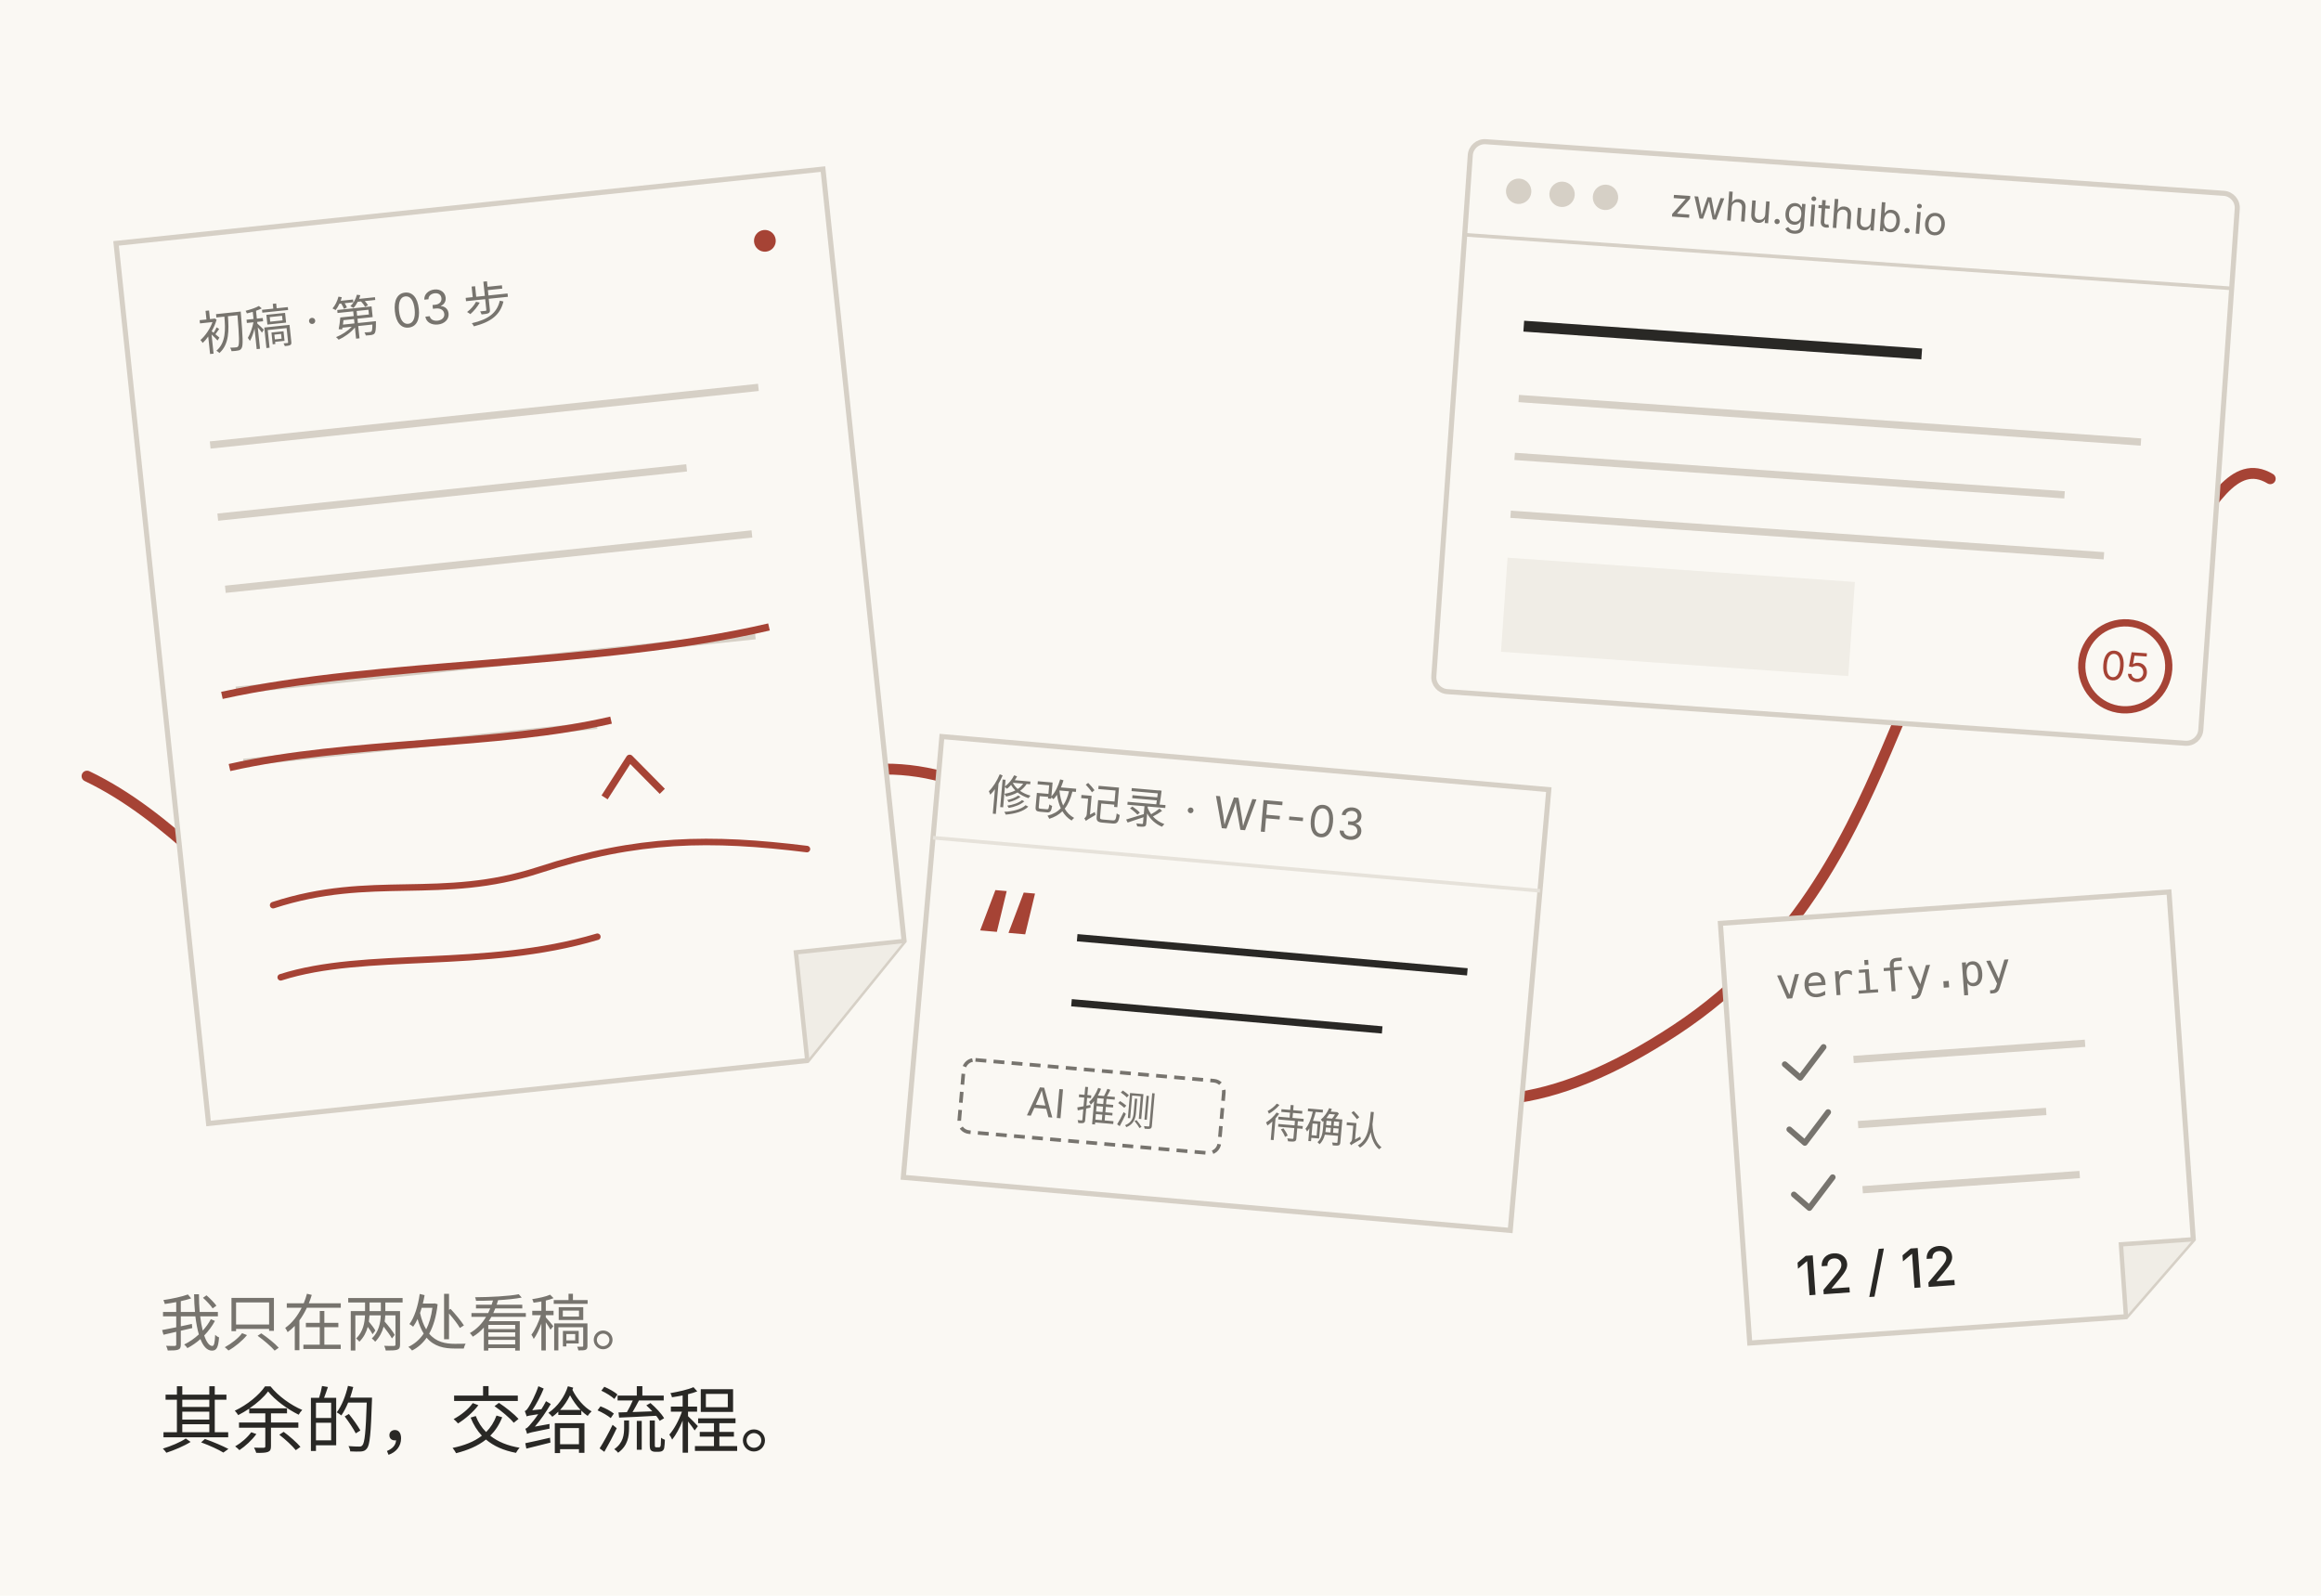
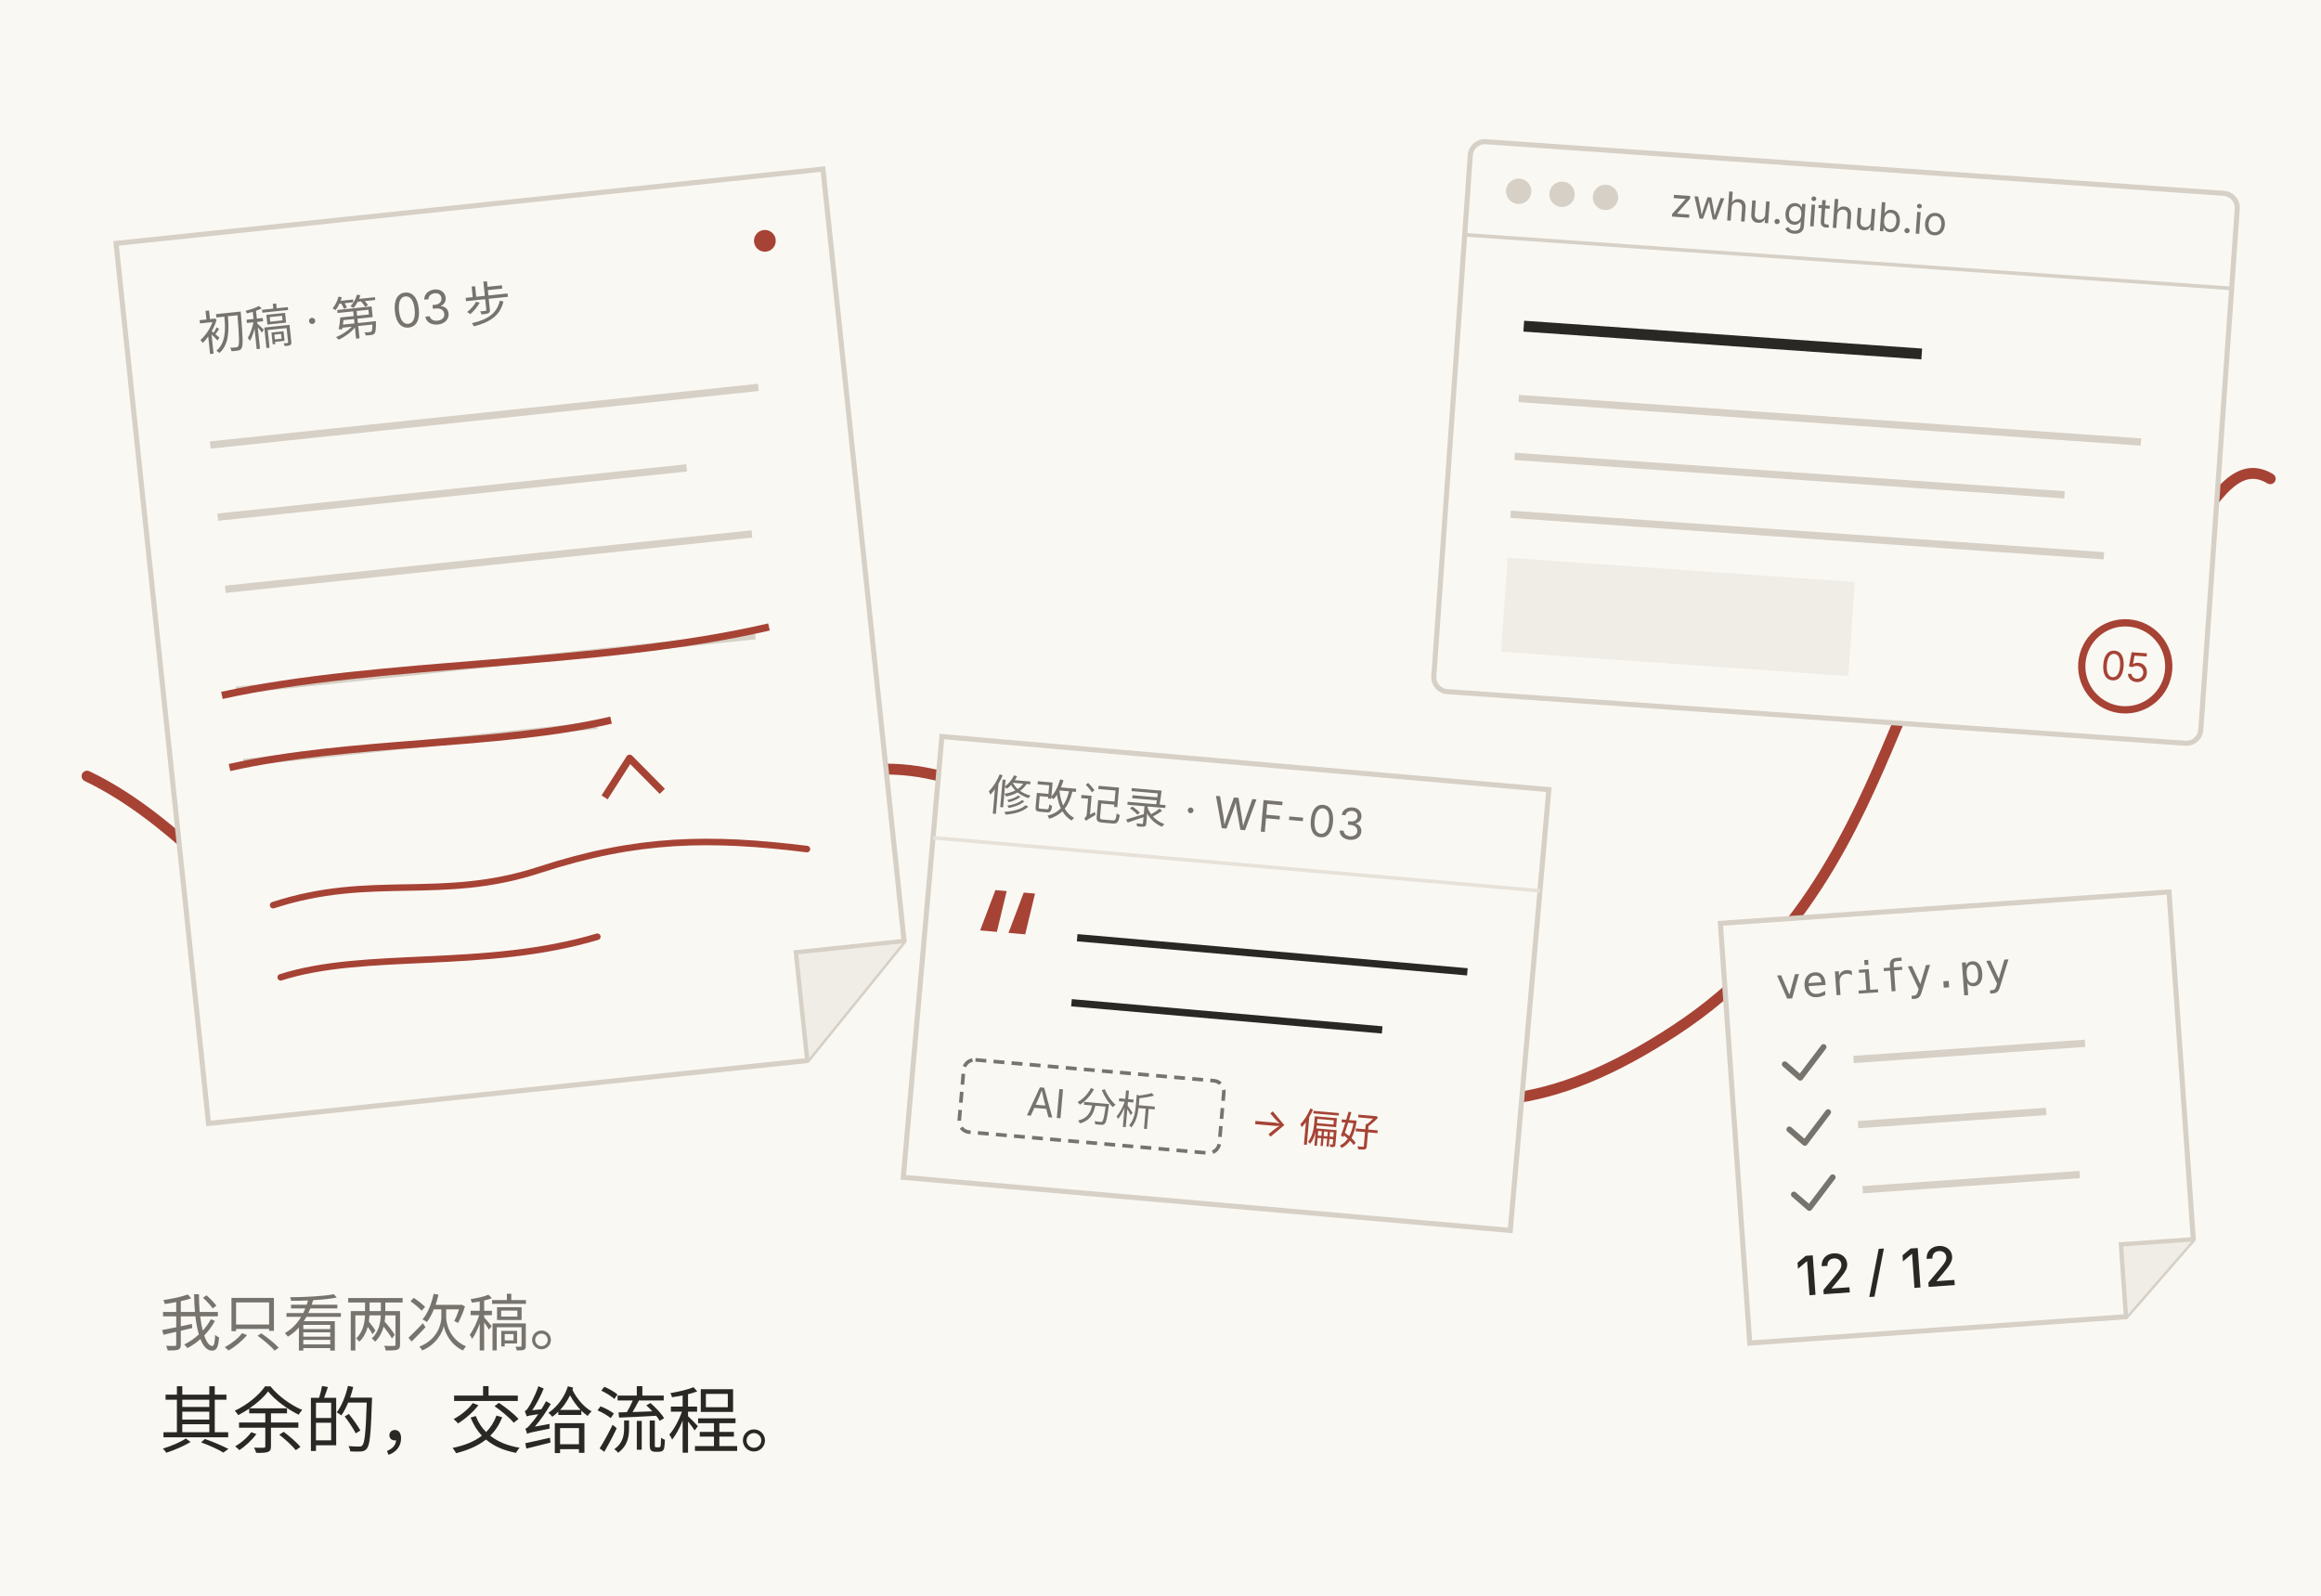
<svg xmlns="http://www.w3.org/2000/svg" width="640" height="440" viewBox="0 0 640 440" role="img" aria-labelledby="title desc">
  <rect width="640" height="440" fill="#faf8f3" />
  <g font-family="-apple-system,BlinkMacSystemFont,Segoe UI,PingFang SC,Microsoft YaHei,sans-serif">
    <path d="M24 214 C70 236 92 300 150 262 S236 186 300 236 S392 330 462 284 S520 150 560 168 S606 120 626 132" fill="none" stroke="#a64335" stroke-width="3" stroke-linecap="round" />
    <g transform="translate(44 56) rotate(-6 100 120)">
      <path d="M0 0 H196 V214 L166 244 H0 Z" fill="#faf8f3" stroke="#d6d0c6" stroke-width="1.4" />
      <path d="M166 244 V214 H196" fill="#f0ede6" stroke="#d6d0c6" stroke-width="1.2" />
      <text x="20" y="32" font-size="13" fill="#77746e">初稿 · 第 03 步</text>
      <path d="M20 58 H172 M20 78 H150 M20 98 H166" stroke="#d6d0c6" stroke-width="2" />
      <path d="M20 126 H164 M20 146 H118" stroke="#d6d0c6" stroke-width="2" />
      <path d="M16 127 C60 122 120 130 168 124 M16 147 C50 143 90 149 122 145" stroke="#a64335" stroke-width="2" fill="none" />
      <path d="M118 166 L126 156 L134 166" fill="none" stroke="#a64335" stroke-width="2" stroke-linejoin="round" />
      <path d="M24 186 C52 180 70 190 98 184 S146 180 172 186 M24 206 C48 201 80 210 112 204" fill="none" stroke="#a64335" stroke-width="1.8" stroke-linecap="round" />
      <circle cx="178" cy="18" r="3" fill="#a64335" />
    </g>
    <g transform="translate(254 210) rotate(5 82 62)">
      <rect width="168" height="122" fill="#faf8f3" stroke="#d6d0c6" stroke-width="1.4" />
      <path d="M0 28 H168" stroke="#e6e2da" />
      <text x="14" y="19" font-size="12" fill="#77746e" letter-spacing=".6">修改记录 · WF-03</text>
      <text x="12" y="70" font-size="40" fill="#a64335" font-weight="500">“</text>
      <path d="M42 52 H150 M42 70 H128" stroke="#292825" stroke-width="2" />
      <rect x="14" y="88" width="72" height="20" rx="3" fill="none" stroke="#77746e" stroke-dasharray="3 2" />
-       <text x="50" y="102" font-size="11" fill="#77746e" text-anchor="middle">AI 推测</text>
-       <text x="98" y="102" font-size="11" fill="#77746e">待确认</text>
+       <text x="50" y="102" font-size="11" fill="#77746e" text-anchor="middle">AI 分析</text>
+       <text x="94" y="102" font-size="11" fill="#a64335">→ 偏好</text>
    </g>
    <g transform="translate(400 46) rotate(4 106 78)">
      <rect width="212" height="152" rx="4" fill="#faf8f3" stroke="#d6d0c6" stroke-width="1.4" />
      <path d="M0 26 H212" stroke="#d6d0c6" />
      <g fill="#d6d0c6">
        <circle cx="14" cy="13" r="3.5" />
        <circle cx="26" cy="13" r="3.5" />
        <circle cx="38" cy="13" r="3.5" />
      </g>
      <text x="56" y="17" font-size="11" fill="#77746e">zwhu.github.io</text>
      <path d="M18 50 H128" stroke="#292825" stroke-width="3" />
      <path d="M18 70 H190 M18 86 H170 M18 102 H182" stroke="#d6d0c6" stroke-width="2" />
      <rect x="18" y="114" width="96" height="26" fill="#f0ede6" />
      <circle cx="190" cy="132" r="12" fill="none" stroke="#a64335" stroke-width="2" />
      <text x="190" y="136" font-size="11" fill="#a64335" text-anchor="middle">05</text>
    </g>
    <g transform="translate(478 250) rotate(-4 64 54)">
      <path d="M0 0 H124 V96 L104 116 H0 Z" fill="#faf8f3" stroke="#d6d0c6" stroke-width="1.4" />
      <path d="M104 116 V96 H124" fill="#f0ede6" stroke="#d6d0c6" stroke-width="1.2" />
      <text x="14" y="22" font-size="12" fill="#77746e" font-family="ui-monospace,Menlo,monospace">verify.py</text>
      <g fill="none" stroke="#77746e" stroke-width="1.6" stroke-linecap="round" stroke-linejoin="round">
        <path d="M15 40 L19 44 L26 36 M15 58 L19 62 L26 54 M15 76 L19 80 L26 72" />
      </g>
      <path d="M34 40 H98 M34 58 H86 M34 76 H94" stroke="#d6d0c6" stroke-width="2" />
      <text x="14" y="104" font-size="15" fill="#292825" font-weight="500">12 / 12</text>
    </g>
-     <text x="44" y="371" font-size="17" fill="#77746e">我只在两处看稿。</text>
+     <text x="44" y="371" font-size="17" fill="#77746e">我只看两次稿。</text>
    <text x="44" y="399" font-size="20" fill="#292825" font-weight="500">其余的，交给流程。</text>
  </g>
</svg>
